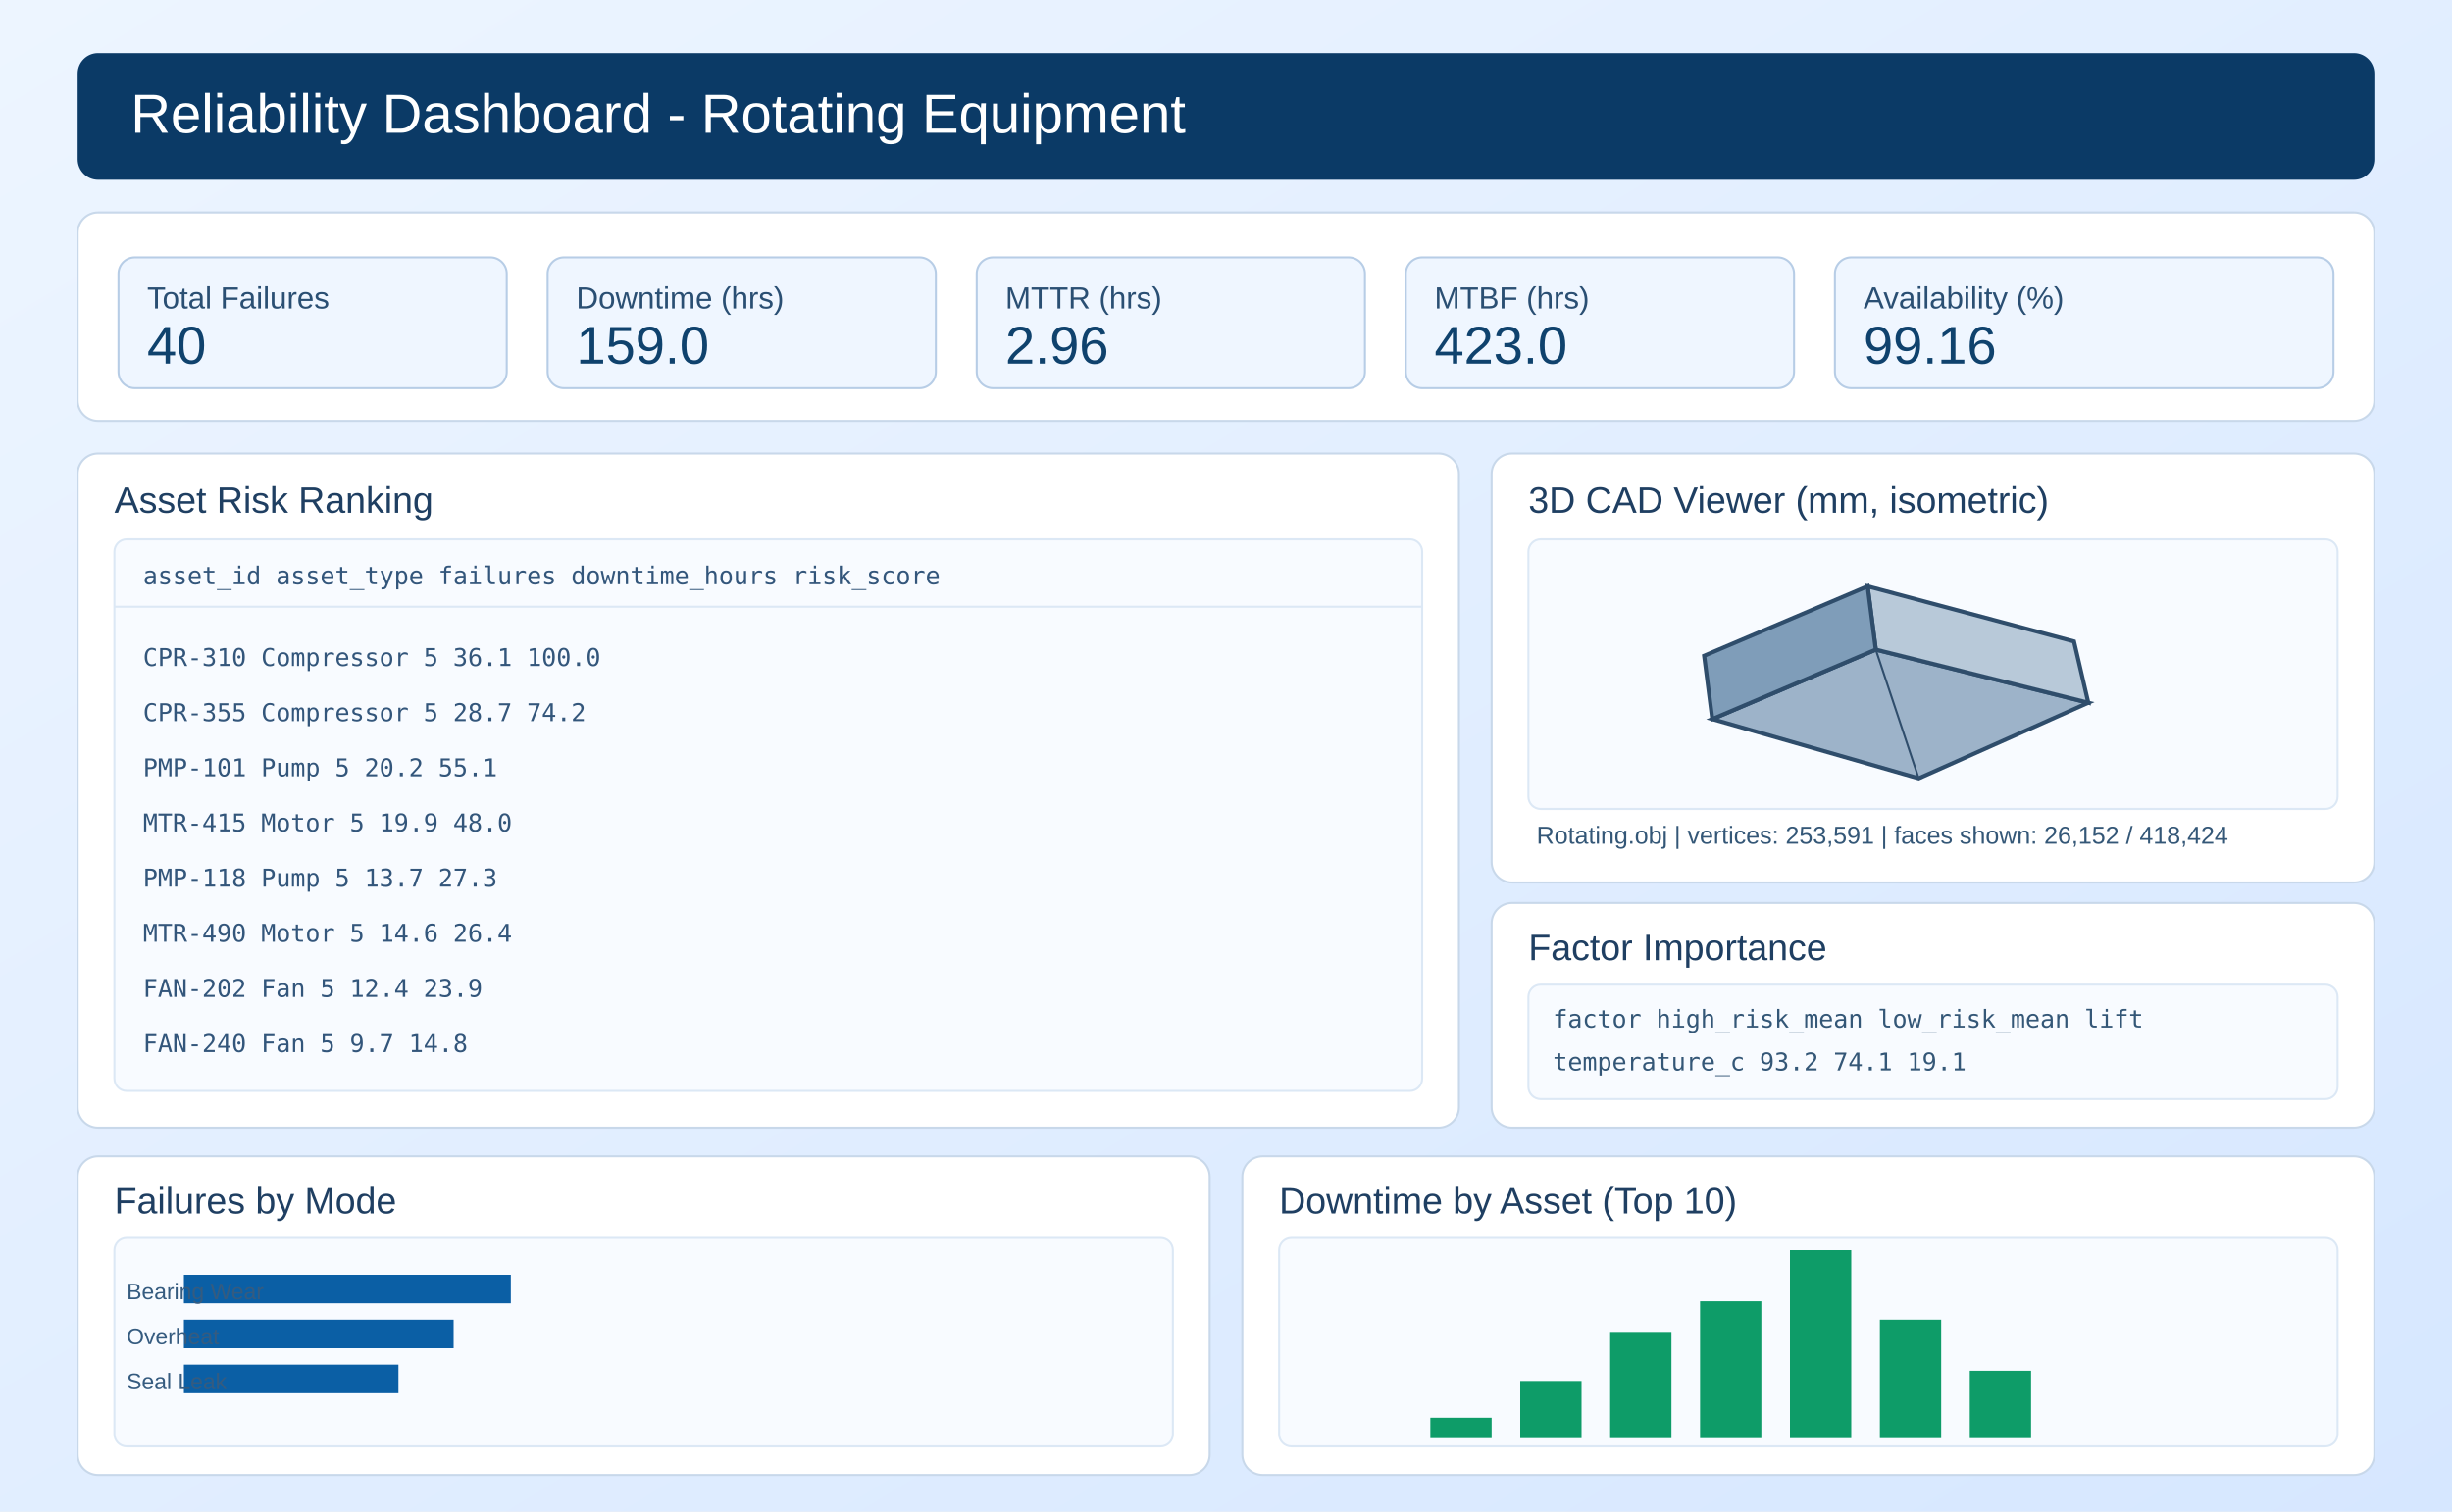
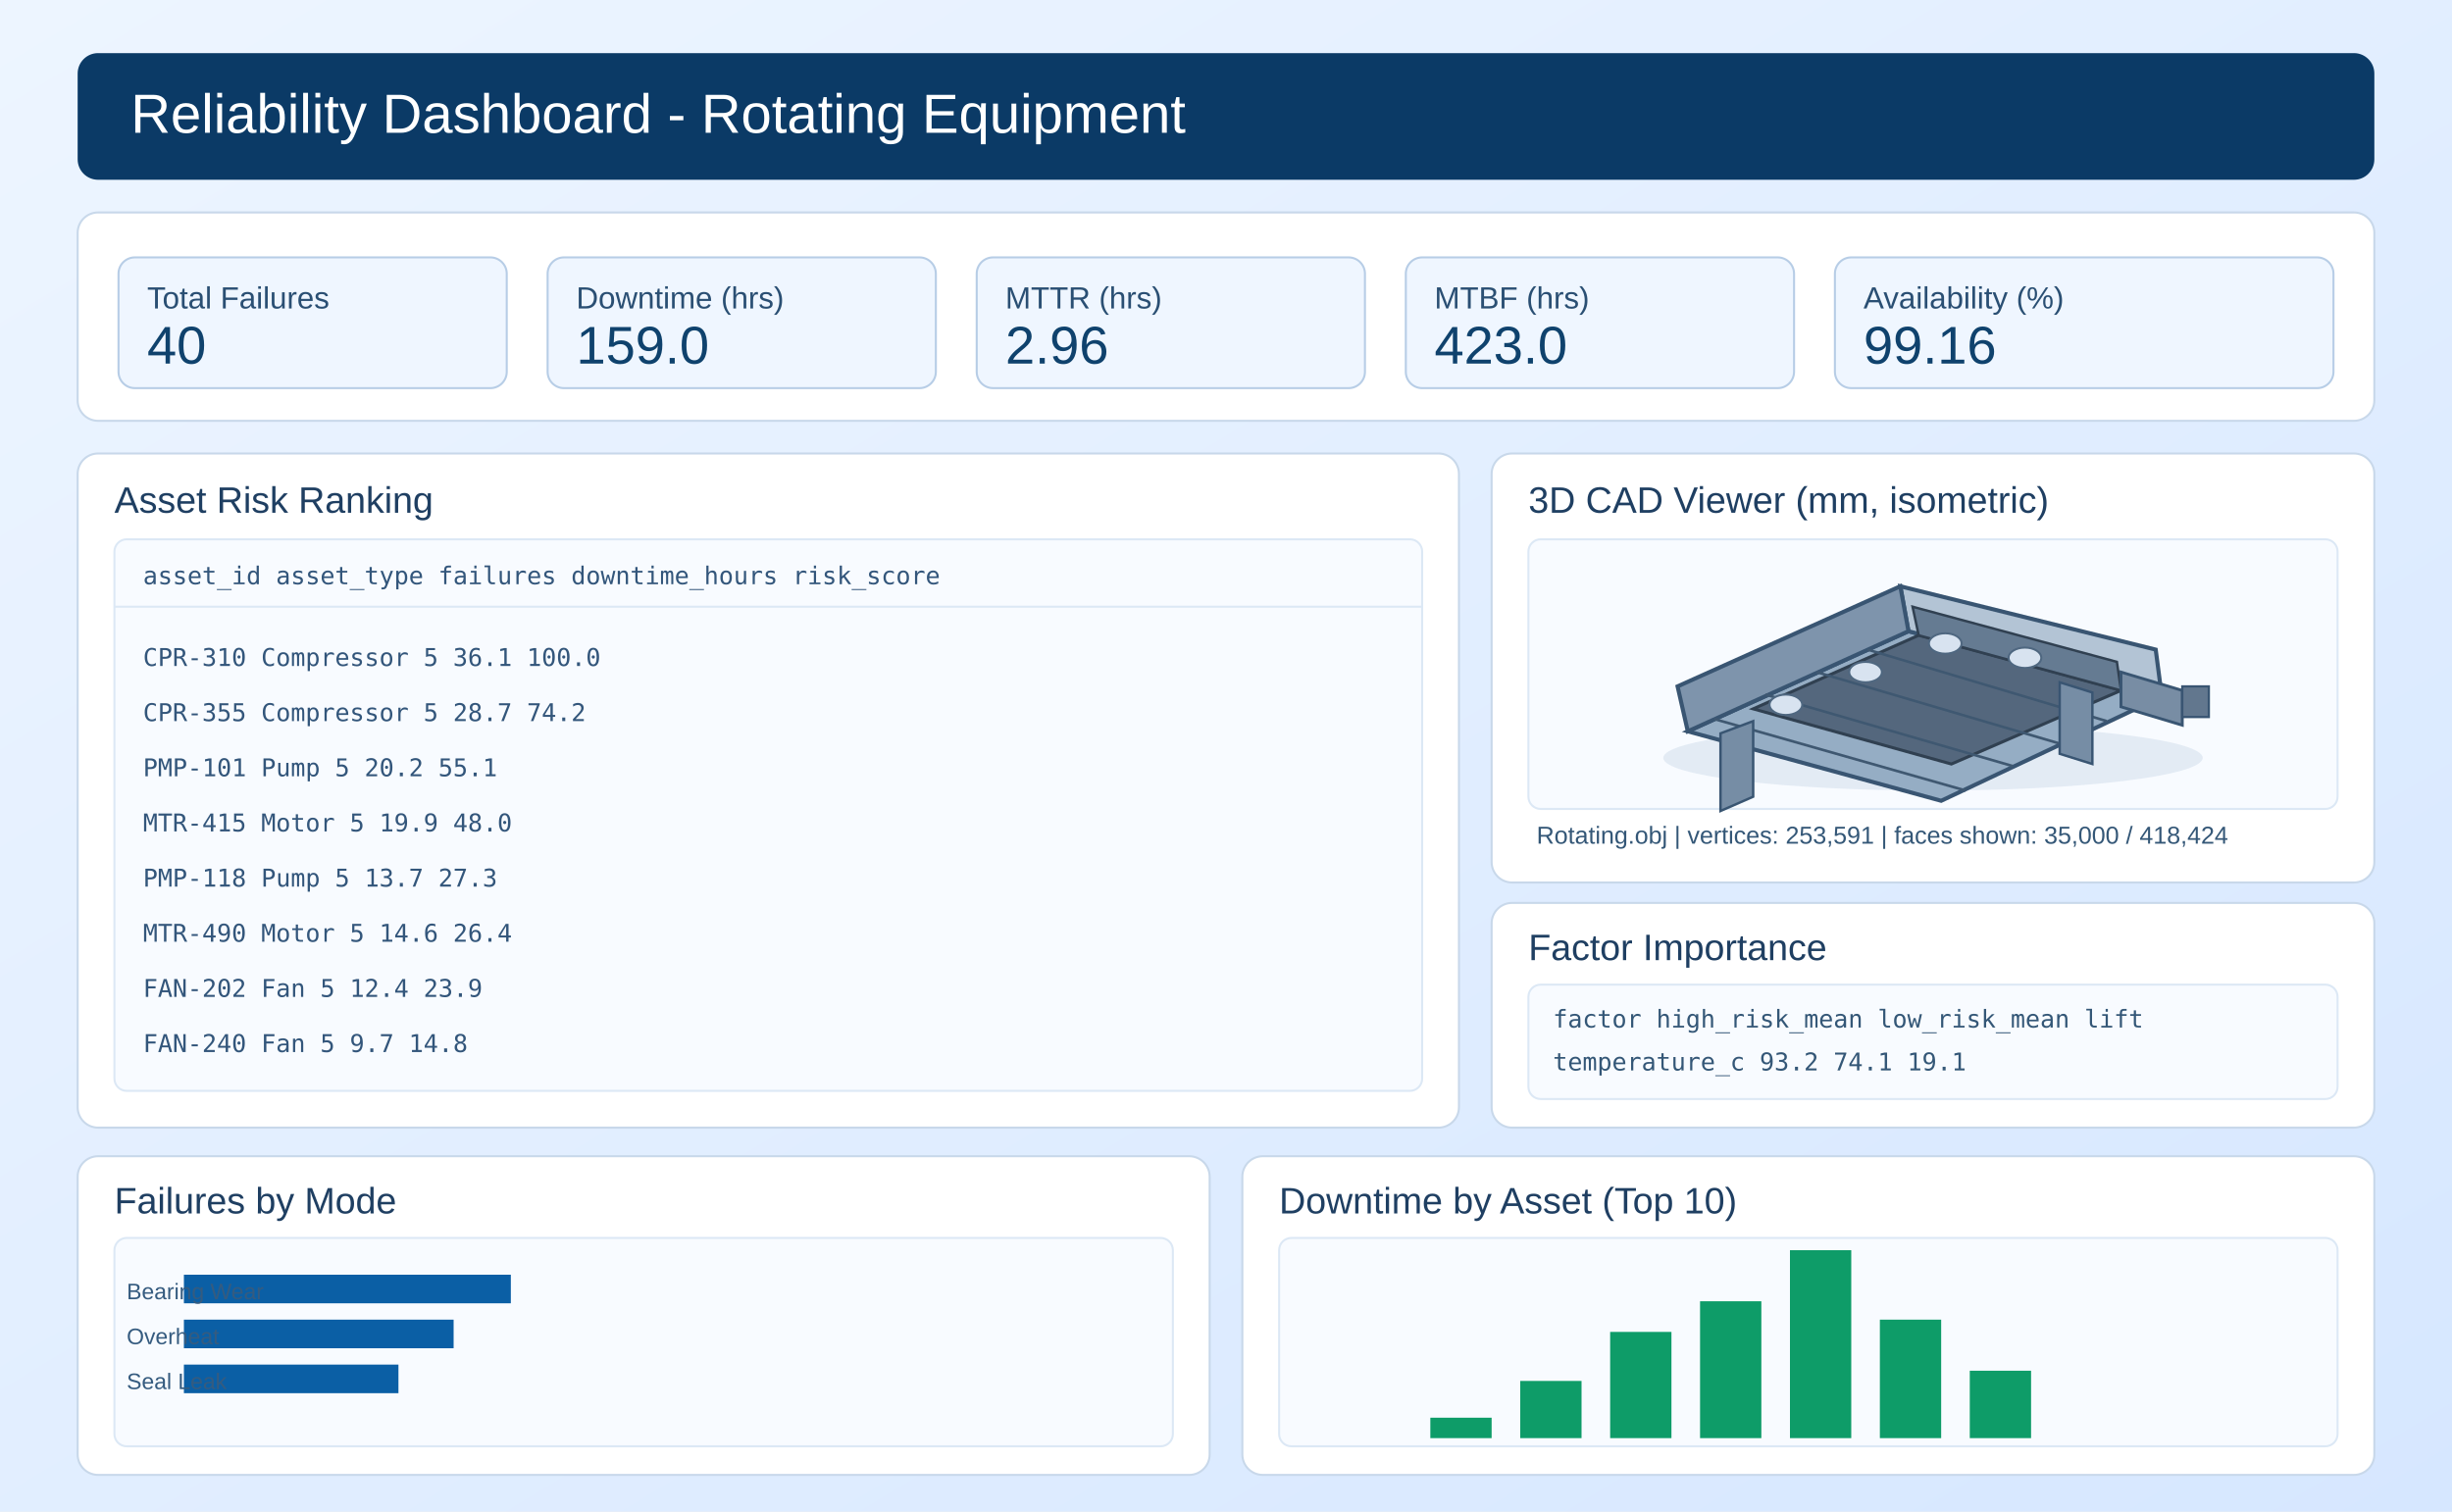
<svg xmlns="http://www.w3.org/2000/svg" viewBox="0 0 1200 740" role="img" aria-labelledby="title desc">
  <defs>
    <linearGradient id="bg" x1="0" y1="0" x2="1" y2="1">
      <stop offset="0%" stop-color="#edf5ff" />
      <stop offset="100%" stop-color="#d6e7ff" />
    </linearGradient>
  </defs>
  <rect width="1200" height="740" fill="url(#bg)" />
  <rect x="38" y="26" width="1124" height="62" rx="10" fill="#0b3a66" />
  <text x="64" y="65" fill="#ffffff" font-size="27" font-family="Segoe UI, Arial">Reliability Dashboard - Rotating Equipment</text>
  <rect x="38" y="104" width="1124" height="102" rx="10" fill="#ffffff" stroke="#c8d8ea" />
  <rect x="58" y="126" width="190" height="64" rx="8" fill="#eff6ff" stroke="#b7cde6" />
  <rect x="268" y="126" width="190" height="64" rx="8" fill="#eff6ff" stroke="#b7cde6" />
  <rect x="478" y="126" width="190" height="64" rx="8" fill="#eff6ff" stroke="#b7cde6" />
  <rect x="688" y="126" width="190" height="64" rx="8" fill="#eff6ff" stroke="#b7cde6" />
  <rect x="898" y="126" width="244" height="64" rx="8" fill="#eff6ff" stroke="#b7cde6" />
  <text x="72" y="151" font-size="15" fill="#2a4f73" font-family="Segoe UI, Arial">Total Failures</text>
  <text x="72" y="178" font-size="26" fill="#0f426d" font-family="Segoe UI, Arial">40</text>
  <text x="282" y="151" font-size="15" fill="#2a4f73" font-family="Segoe UI, Arial">Downtime (hrs)</text>
  <text x="282" y="178" font-size="26" fill="#0f426d" font-family="Segoe UI, Arial">159.0</text>
  <text x="492" y="151" font-size="15" fill="#2a4f73" font-family="Segoe UI, Arial">MTTR (hrs)</text>
  <text x="492" y="178" font-size="26" fill="#0f426d" font-family="Segoe UI, Arial">2.96</text>
  <text x="702" y="151" font-size="15" fill="#2a4f73" font-family="Segoe UI, Arial">MTBF (hrs)</text>
  <text x="702" y="178" font-size="26" fill="#0f426d" font-family="Segoe UI, Arial">423.0</text>
  <text x="912" y="151" font-size="15" fill="#2a4f73" font-family="Segoe UI, Arial">Availability (%)</text>
  <text x="912" y="178" font-size="26" fill="#0f426d" font-family="Segoe UI, Arial">99.16</text>
  <rect x="38" y="222" width="676" height="330" rx="10" fill="#ffffff" stroke="#c8d8ea" />
  <text x="56" y="251" font-size="18" fill="#1f3f62" font-family="Segoe UI, Arial">Asset Risk Ranking</text>
  <rect x="56" y="264" width="640" height="270" rx="6" fill="#f8fbff" stroke="#dce8f5" />
  <line x1="56" y1="297" x2="696" y2="297" stroke="#dce8f5" />
  <text x="70" y="286" font-size="12" fill="#33567b" font-family="Consolas, monospace">asset_id   asset_type   failures   downtime_hours   risk_score</text>
  <text x="70" y="326" font-size="12" fill="#33567b" font-family="Consolas, monospace">CPR-310    Compressor        5           36.1          100.0</text>
  <text x="70" y="353" font-size="12" fill="#33567b" font-family="Consolas, monospace">CPR-355    Compressor        5           28.7           74.2</text>
  <text x="70" y="380" font-size="12" fill="#33567b" font-family="Consolas, monospace">PMP-101    Pump              5           20.2           55.1</text>
  <text x="70" y="407" font-size="12" fill="#33567b" font-family="Consolas, monospace">MTR-415    Motor             5           19.9           48.0</text>
  <text x="70" y="434" font-size="12" fill="#33567b" font-family="Consolas, monospace">PMP-118    Pump              5           13.7           27.3</text>
  <text x="70" y="461" font-size="12" fill="#33567b" font-family="Consolas, monospace">MTR-490    Motor             5           14.6           26.4</text>
  <text x="70" y="488" font-size="12" fill="#33567b" font-family="Consolas, monospace">FAN-202    Fan               5           12.4           23.9</text>
  <text x="70" y="515" font-size="12" fill="#33567b" font-family="Consolas, monospace">FAN-240    Fan               5            9.7           14.8</text>
  <rect x="730" y="222" width="432" height="210" rx="10" fill="#ffffff" stroke="#c8d8ea" />
  <text x="748" y="251" font-size="18" fill="#1f3f62" font-family="Segoe UI, Arial">3D CAD Viewer (mm, isometric)</text>
  <rect x="748" y="264" width="396" height="132" rx="6" fill="#f8fbff" stroke="#dce8f5" />
-   <polygon points="838,352 918,318 1022,344 939,381" fill="#9db3c9" stroke="#2f4d6b" stroke-width="2" />
-   <polygon points="918,318 914,287 1015,314 1022,344" fill="#b8c9d9" stroke="#2f4d6b" stroke-width="2" />
-   <polygon points="838,352 834,321 914,287 918,318" fill="#7f9db9" stroke="#2f4d6b" stroke-width="2" />
-   <line x1="838" y1="352" x2="939" y2="381" stroke="#2f4d6b" stroke-width="1" />
-   <line x1="918" y1="318" x2="939" y2="381" stroke="#2f4d6b" stroke-width="1" />
-   <line x1="1022" y1="344" x2="939" y2="381" stroke="#2f4d6b" stroke-width="1" />
-   <text x="752" y="413" font-size="12" fill="#345777" font-family="Segoe UI, Arial">Rotating.obj | vertices: 253,591 | faces shown: 26,152 / 418,424</text>
+   <g opacity="0.95">
+     <ellipse cx="946" cy="371" rx="132" ry="16" fill="#b9cbe0" opacity="0.35" />
+     <polygon points="826,358 934,309 1058,341 950,392" fill="#90a9c1" stroke="#2f4d6b" stroke-width="2" />
+     <polygon points="934,309 930,287 1055,318 1058,341" fill="#afc1d3" stroke="#2f4d6b" stroke-width="2" />
+     <polygon points="826,358 821,336 930,287 934,309" fill="#788fa8" stroke="#2f4d6b" stroke-width="2" />
+     <polygon points="858,347 939,311 1038,338 955,374" fill="#4c6077" stroke="#263748" stroke-width="1.5" />
+     <polygon points="939,311 936,297 1036,324 1038,338" fill="#5d748d" stroke="#263748" stroke-width="1.2" />
+     <line x1="839" y1="352" x2="962" y2="387" stroke="#36506a" stroke-width="1.3" />
+     <line x1="864" y1="340" x2="985" y2="375" stroke="#36506a" stroke-width="1.3" />
+     <line x1="889" y1="329" x2="1008" y2="364" stroke="#36506a" stroke-width="1.3" />
+     <line x1="914" y1="318" x2="1031" y2="353" stroke="#36506a" stroke-width="1.3" />
+     <polygon points="842,359 858,353 858,390 842,397" fill="#6f87a1" stroke="#2f4d6b" stroke-width="1.2" />
+     <polygon points="1008,334 1024,339 1024,374 1008,369" fill="#6f87a1" stroke="#2f4d6b" stroke-width="1.2" />
+     <ellipse cx="874" cy="345" rx="8" ry="5" fill="#d6e2ef" stroke="#46607a" stroke-width="1" />
+     <ellipse cx="913" cy="329" rx="8" ry="5" fill="#d6e2ef" stroke="#46607a" stroke-width="1" />
+     <ellipse cx="952" cy="315" rx="8" ry="5" fill="#d6e2ef" stroke="#46607a" stroke-width="1" />
+     <ellipse cx="991" cy="322" rx="8" ry="5" fill="#d6e2ef" stroke="#46607a" stroke-width="1" />
+     <polygon points="1038,329 1068,338 1068,355 1038,346" fill="#71879f" stroke="#2f4d6b" stroke-width="1.4" />
+     <rect x="1068" y="336" width="13" height="15" fill="#5a7088" stroke="#2f4d6b" stroke-width="1.1" />
+   </g>
+   <text x="752" y="413" font-size="12" fill="#345777" font-family="Segoe UI, Arial">Rotating.obj | vertices: 253,591 | faces shown: 35,000 / 418,424</text>
  <rect x="730" y="442" width="432" height="110" rx="10" fill="#ffffff" stroke="#c8d8ea" />
  <text x="748" y="470" font-size="18" fill="#1f3f62" font-family="Segoe UI, Arial">Factor Importance</text>
  <rect x="748" y="482" width="396" height="56" rx="6" fill="#f8fbff" stroke="#dce8f5" />
  <text x="760" y="503" font-size="12" fill="#345777" font-family="Consolas, monospace">factor                 high_risk_mean   low_risk_mean   lift</text>
  <text x="760" y="524" font-size="12" fill="#345777" font-family="Consolas, monospace">temperature_c             93.2             74.1         19.1</text>
  <rect x="38" y="566" width="554" height="156" rx="10" fill="#ffffff" stroke="#c8d8ea" />
  <text x="56" y="594" font-size="18" fill="#1f3f62" font-family="Segoe UI, Arial">Failures by Mode</text>
  <rect x="56" y="606" width="518" height="102" rx="6" fill="#f8fbff" stroke="#dce8f5" />
  <rect x="90" y="624" width="160" height="14" fill="#0b5fa5" />
  <rect x="90" y="646" width="132" height="14" fill="#0b5fa5" />
  <rect x="90" y="668" width="105" height="14" fill="#0b5fa5" />
  <text x="62" y="636" font-size="11" fill="#355b7f" font-family="Segoe UI, Arial">Bearing Wear</text>
  <text x="62" y="658" font-size="11" fill="#355b7f" font-family="Segoe UI, Arial">Overheat</text>
  <text x="62" y="680" font-size="11" fill="#355b7f" font-family="Segoe UI, Arial">Seal Leak</text>
  <rect x="608" y="566" width="554" height="156" rx="10" fill="#ffffff" stroke="#c8d8ea" />
  <text x="626" y="594" font-size="18" fill="#1f3f62" font-family="Segoe UI, Arial">Downtime by Asset (Top 10)</text>
  <rect x="626" y="606" width="518" height="102" rx="6" fill="#f8fbff" stroke="#dce8f5" />
  <rect x="700" y="694" width="30" height="10" fill="#0e9c68" />
  <rect x="744" y="676" width="30" height="28" fill="#0e9c68" />
  <rect x="788" y="652" width="30" height="52" fill="#0e9c68" />
  <rect x="832" y="637" width="30" height="67" fill="#0e9c68" />
  <rect x="876" y="612" width="30" height="92" fill="#0e9c68" />
  <rect x="920" y="646" width="30" height="58" fill="#0e9c68" />
  <rect x="964" y="671" width="30" height="33" fill="#0e9c68" />
</svg>
